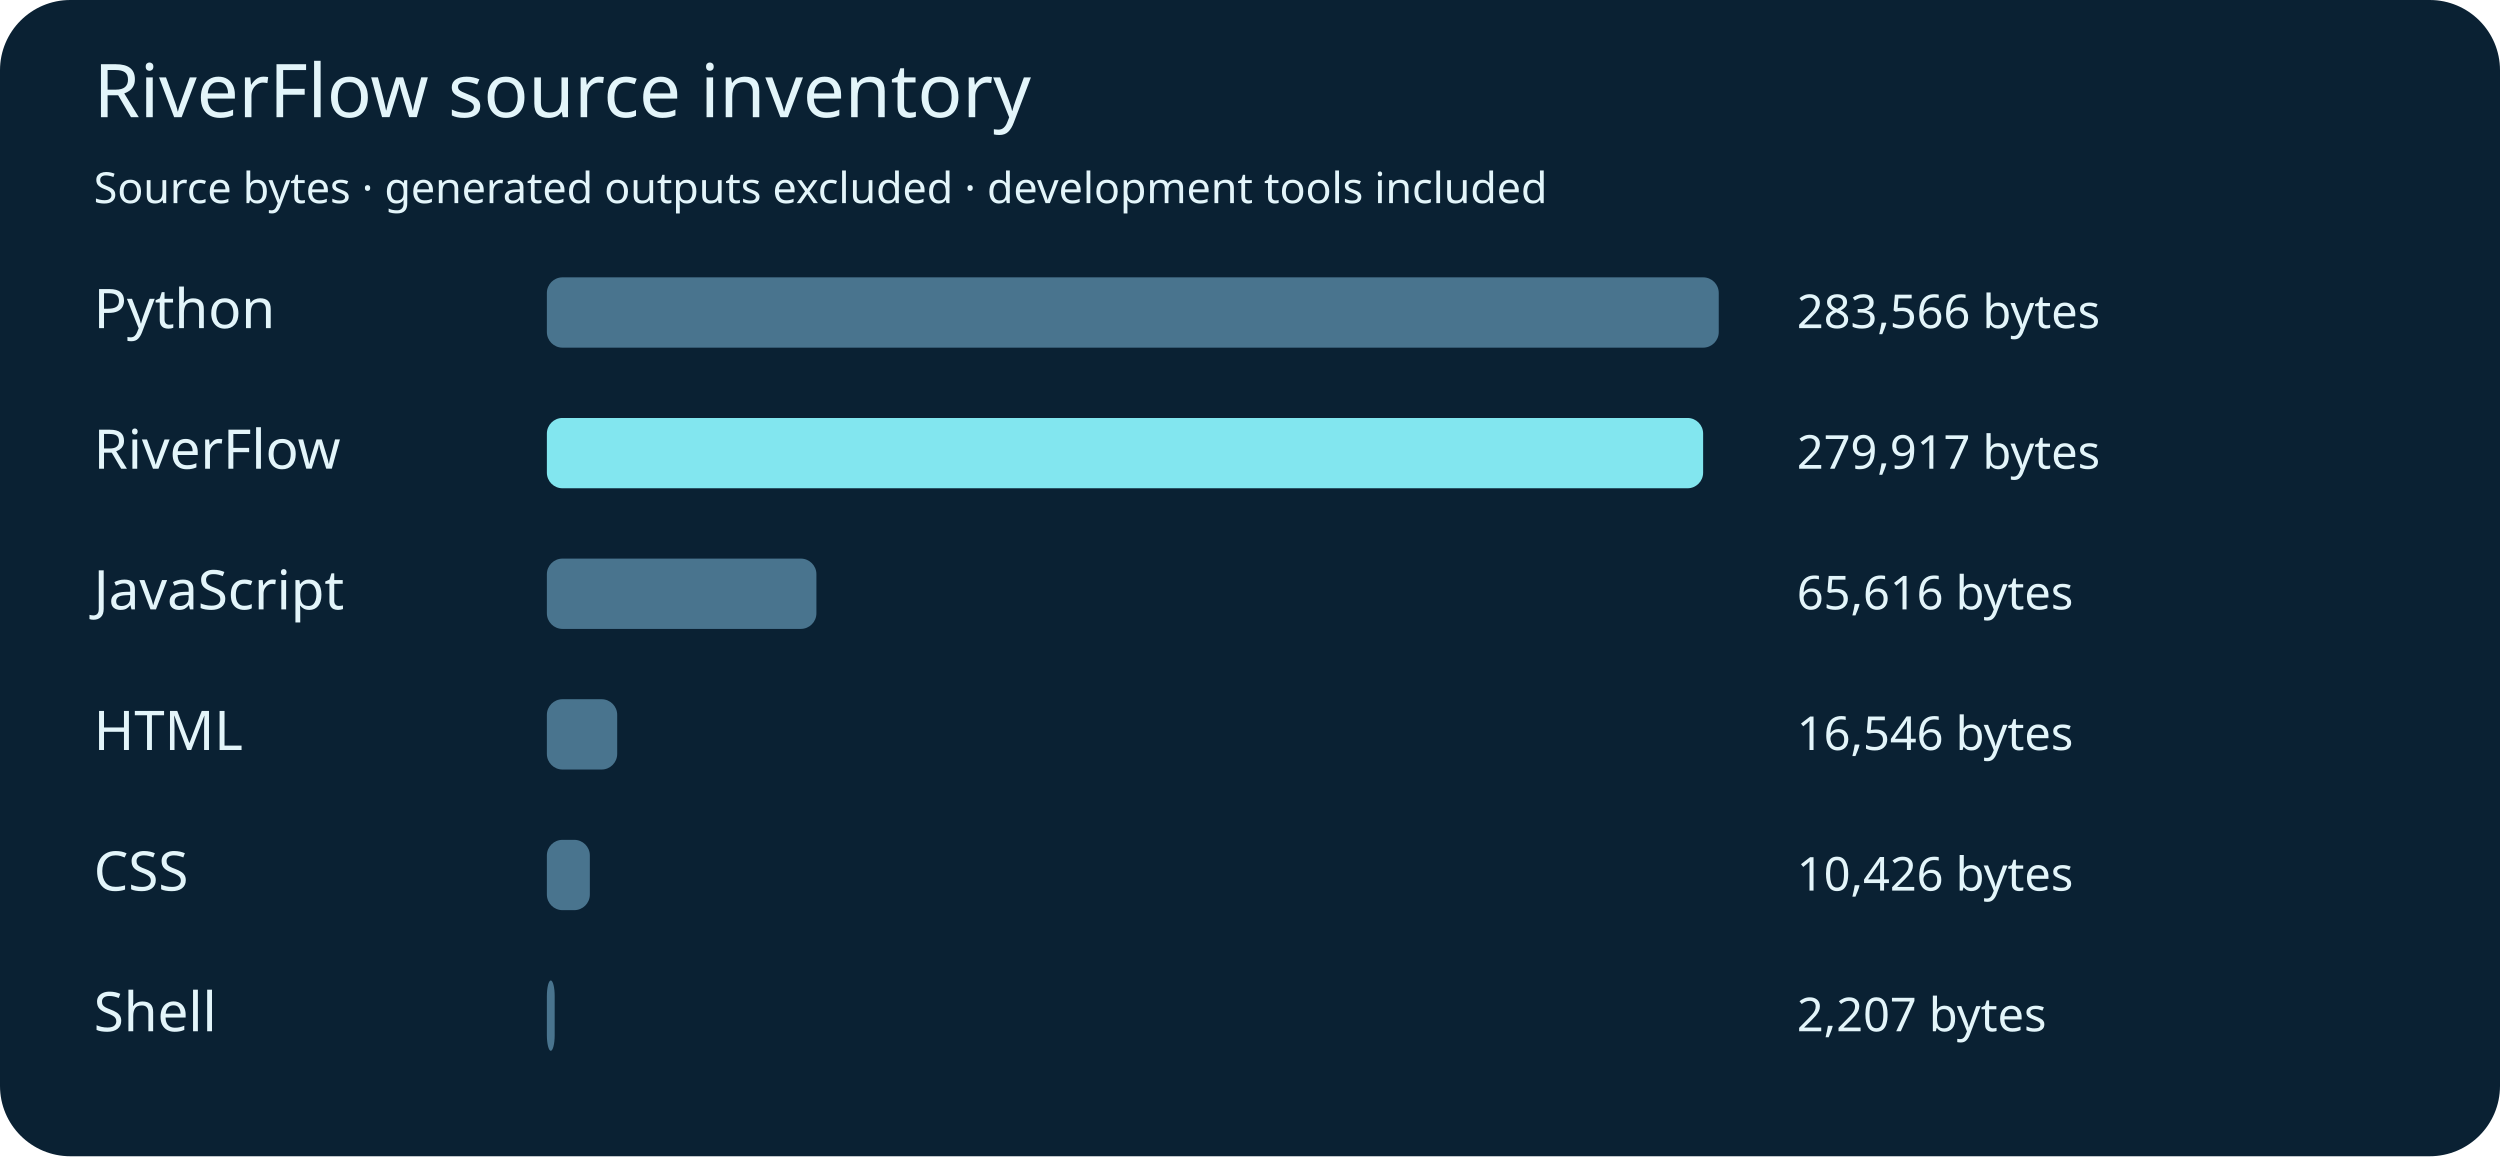
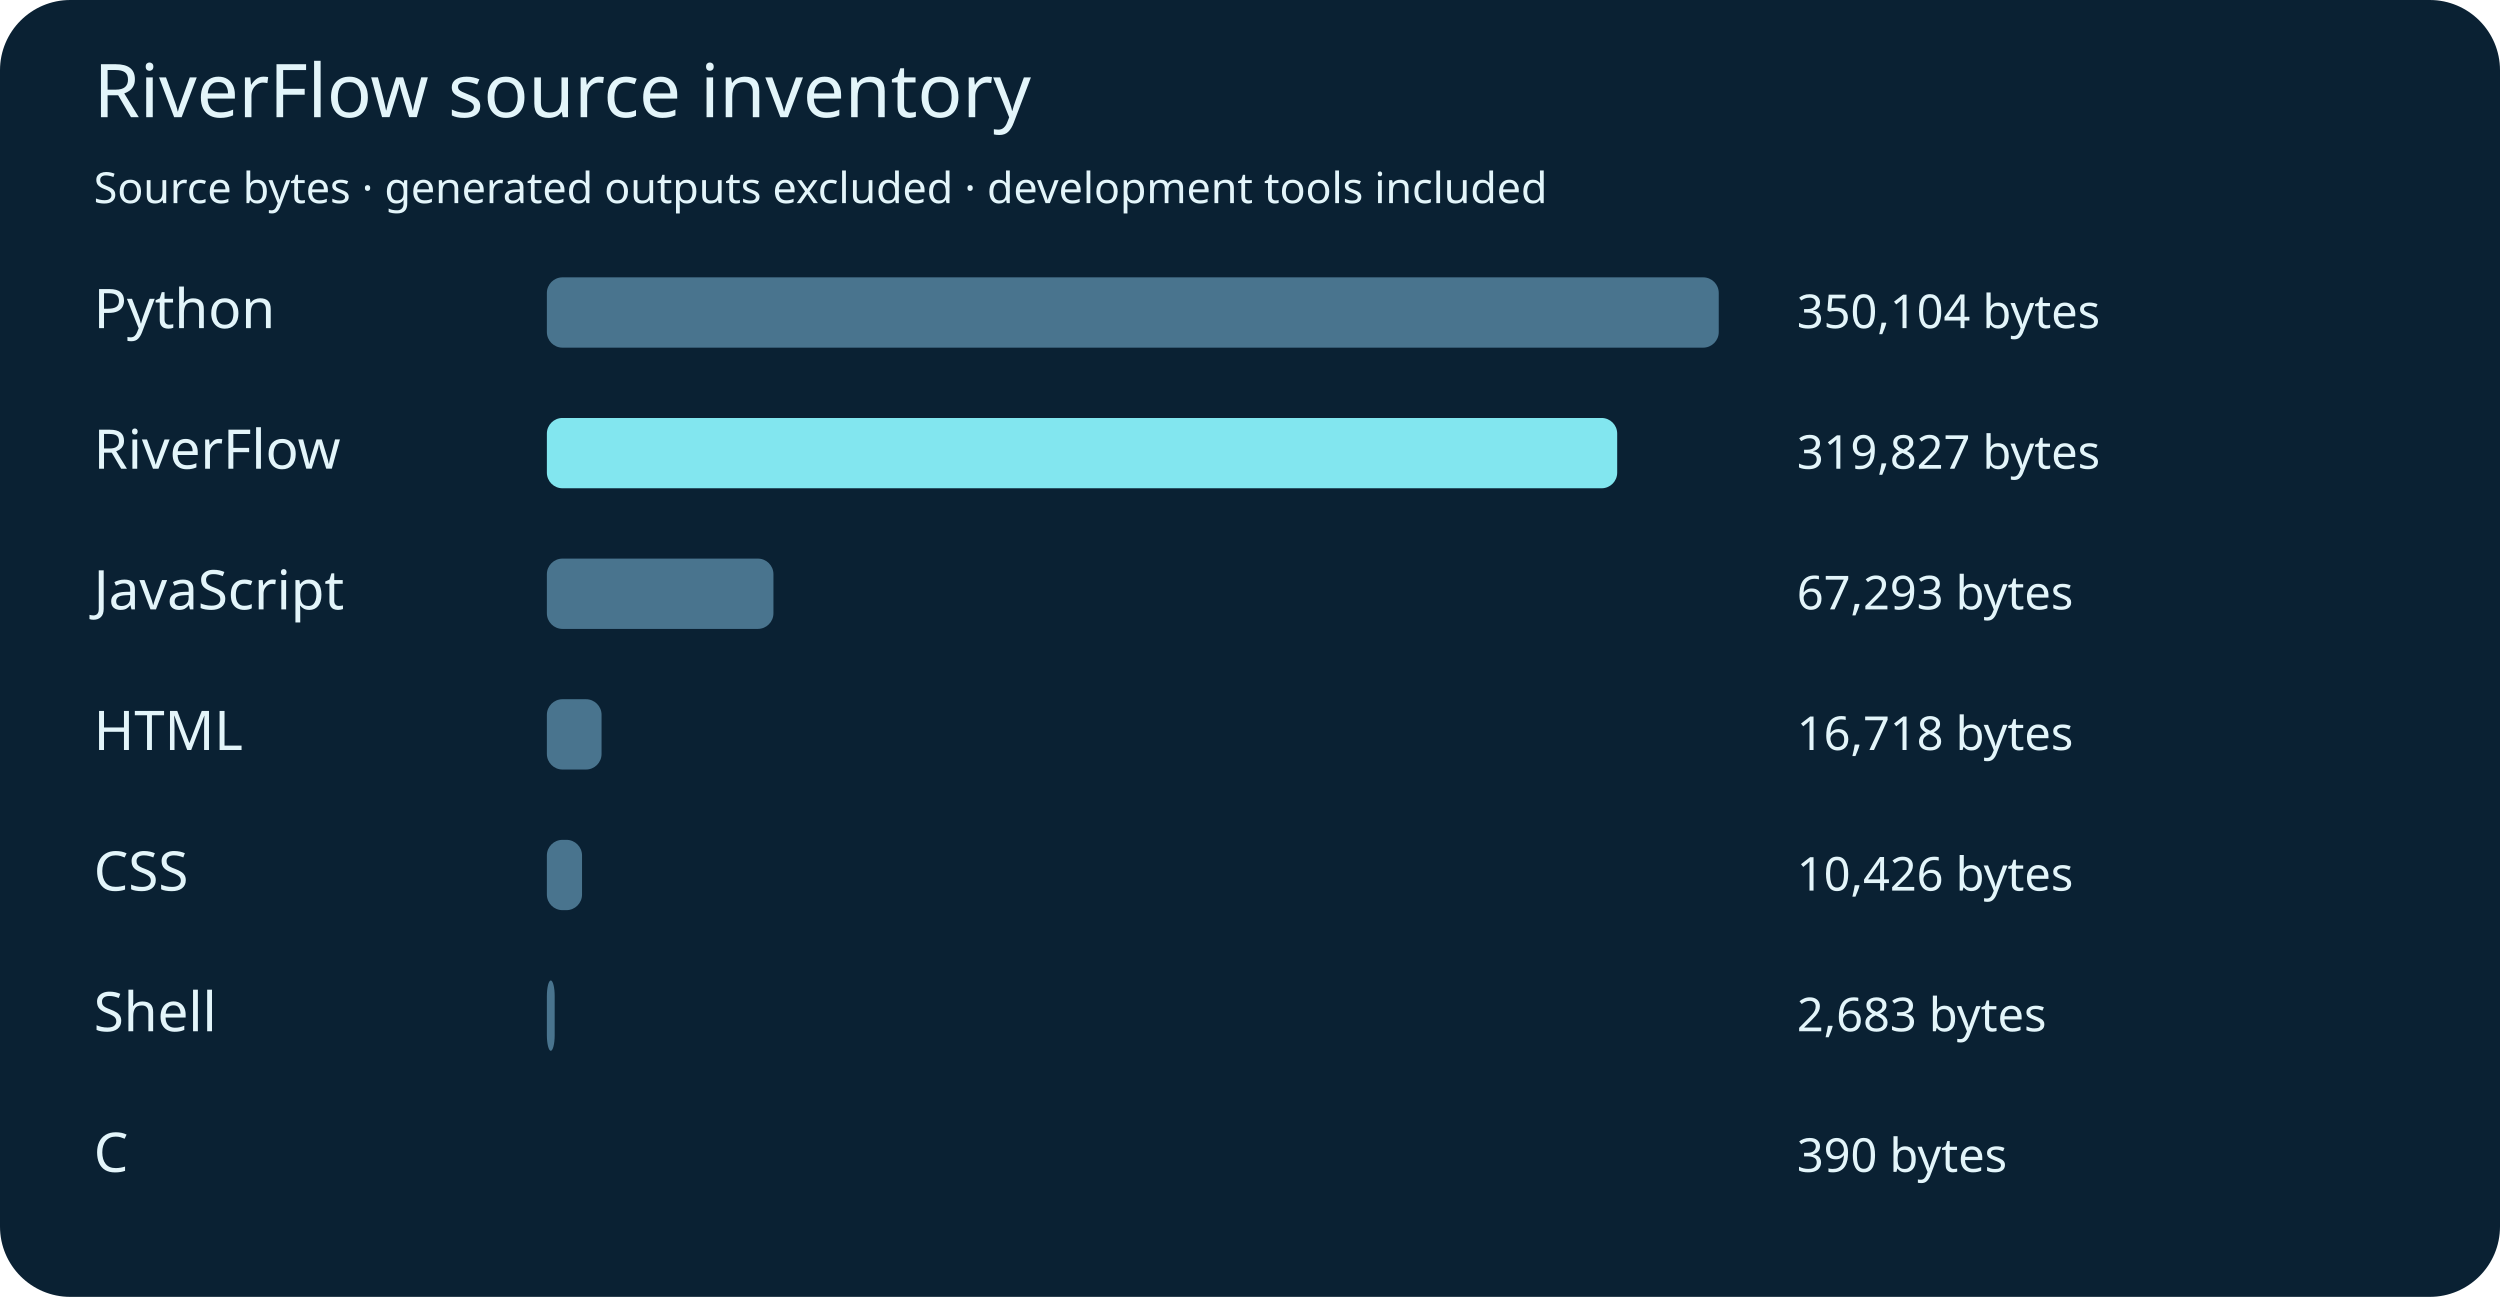
- <svg xmlns="http://www.w3.org/2000/svg" width="640" height="296" viewBox="0 0 640 296">
-   <rect width="640" height="296" rx="18" fill="#0a2133" />
+ <svg xmlns="http://www.w3.org/2000/svg" width="640" height="332" viewBox="0 0 640 332">
+   <rect width="640" height="332" rx="18" fill="#0a2133" />
  <g font-family="sans-serif" fill="#e3f5fa">
    <text x="24" y="30" font-size="19">RiverFlow source inventory</text>
    <text x="24" y="52" font-size="11">Source bytes · generated outputs excluded · development tools included</text>
    <text x="24" y="84" font-size="14">Python</text>
    <rect x="140" y="71" width="300" height="18" rx="4" fill="#49748e" />
-     <text x="460" y="84" font-size="12">283,566 bytes</text>
+     <text x="460" y="84" font-size="12">350,104 bytes</text>
    <text x="24" y="120" font-size="14">RiverFlow</text>
-     <rect x="140" y="107" width="296" height="18" rx="4" fill="#82e6ef" />
-     <text x="460" y="120" font-size="12">279,917 bytes</text>
+     <rect x="140" y="107" width="274" height="18" rx="4" fill="#82e6ef" />
+     <text x="460" y="120" font-size="12">319,827 bytes</text>
    <text x="24" y="156" font-size="14">JavaScript</text>
-     <rect x="140" y="143" width="69" height="18" rx="4" fill="#49748e" />
-     <text x="460" y="156" font-size="12">65,616 bytes</text>
+     <rect x="140" y="143" width="58" height="18" rx="4" fill="#49748e" />
+     <text x="460" y="156" font-size="12">67,293 bytes</text>
    <text x="24" y="192" font-size="14">HTML</text>
-     <rect x="140" y="179" width="18" height="18" rx="4" fill="#49748e" />
-     <text x="460" y="192" font-size="12">16,546 bytes</text>
+     <rect x="140" y="179" width="14" height="18" rx="4" fill="#49748e" />
+     <text x="460" y="192" font-size="12">16,718 bytes</text>
    <text x="24" y="228" font-size="14">CSS</text>
-     <rect x="140" y="215" width="11" height="18" rx="4" fill="#49748e" />
+     <rect x="140" y="215" width="9" height="18" rx="4" fill="#49748e" />
    <text x="460" y="228" font-size="12">10,426 bytes</text>
    <text x="24" y="264" font-size="14">Shell</text>
    <rect x="140" y="251" width="2" height="18" rx="4" fill="#49748e" />
-     <text x="460" y="264" font-size="12">2,207 bytes</text>
+     <text x="460" y="264" font-size="12">2,683 bytes</text>
+     <text x="24" y="300" font-size="14">C</text>
+     <rect x="140" y="287" width="0" height="18" rx="4" fill="#49748e" />
+     <text x="460" y="300" font-size="12">390 bytes</text>
  </g>
</svg>
